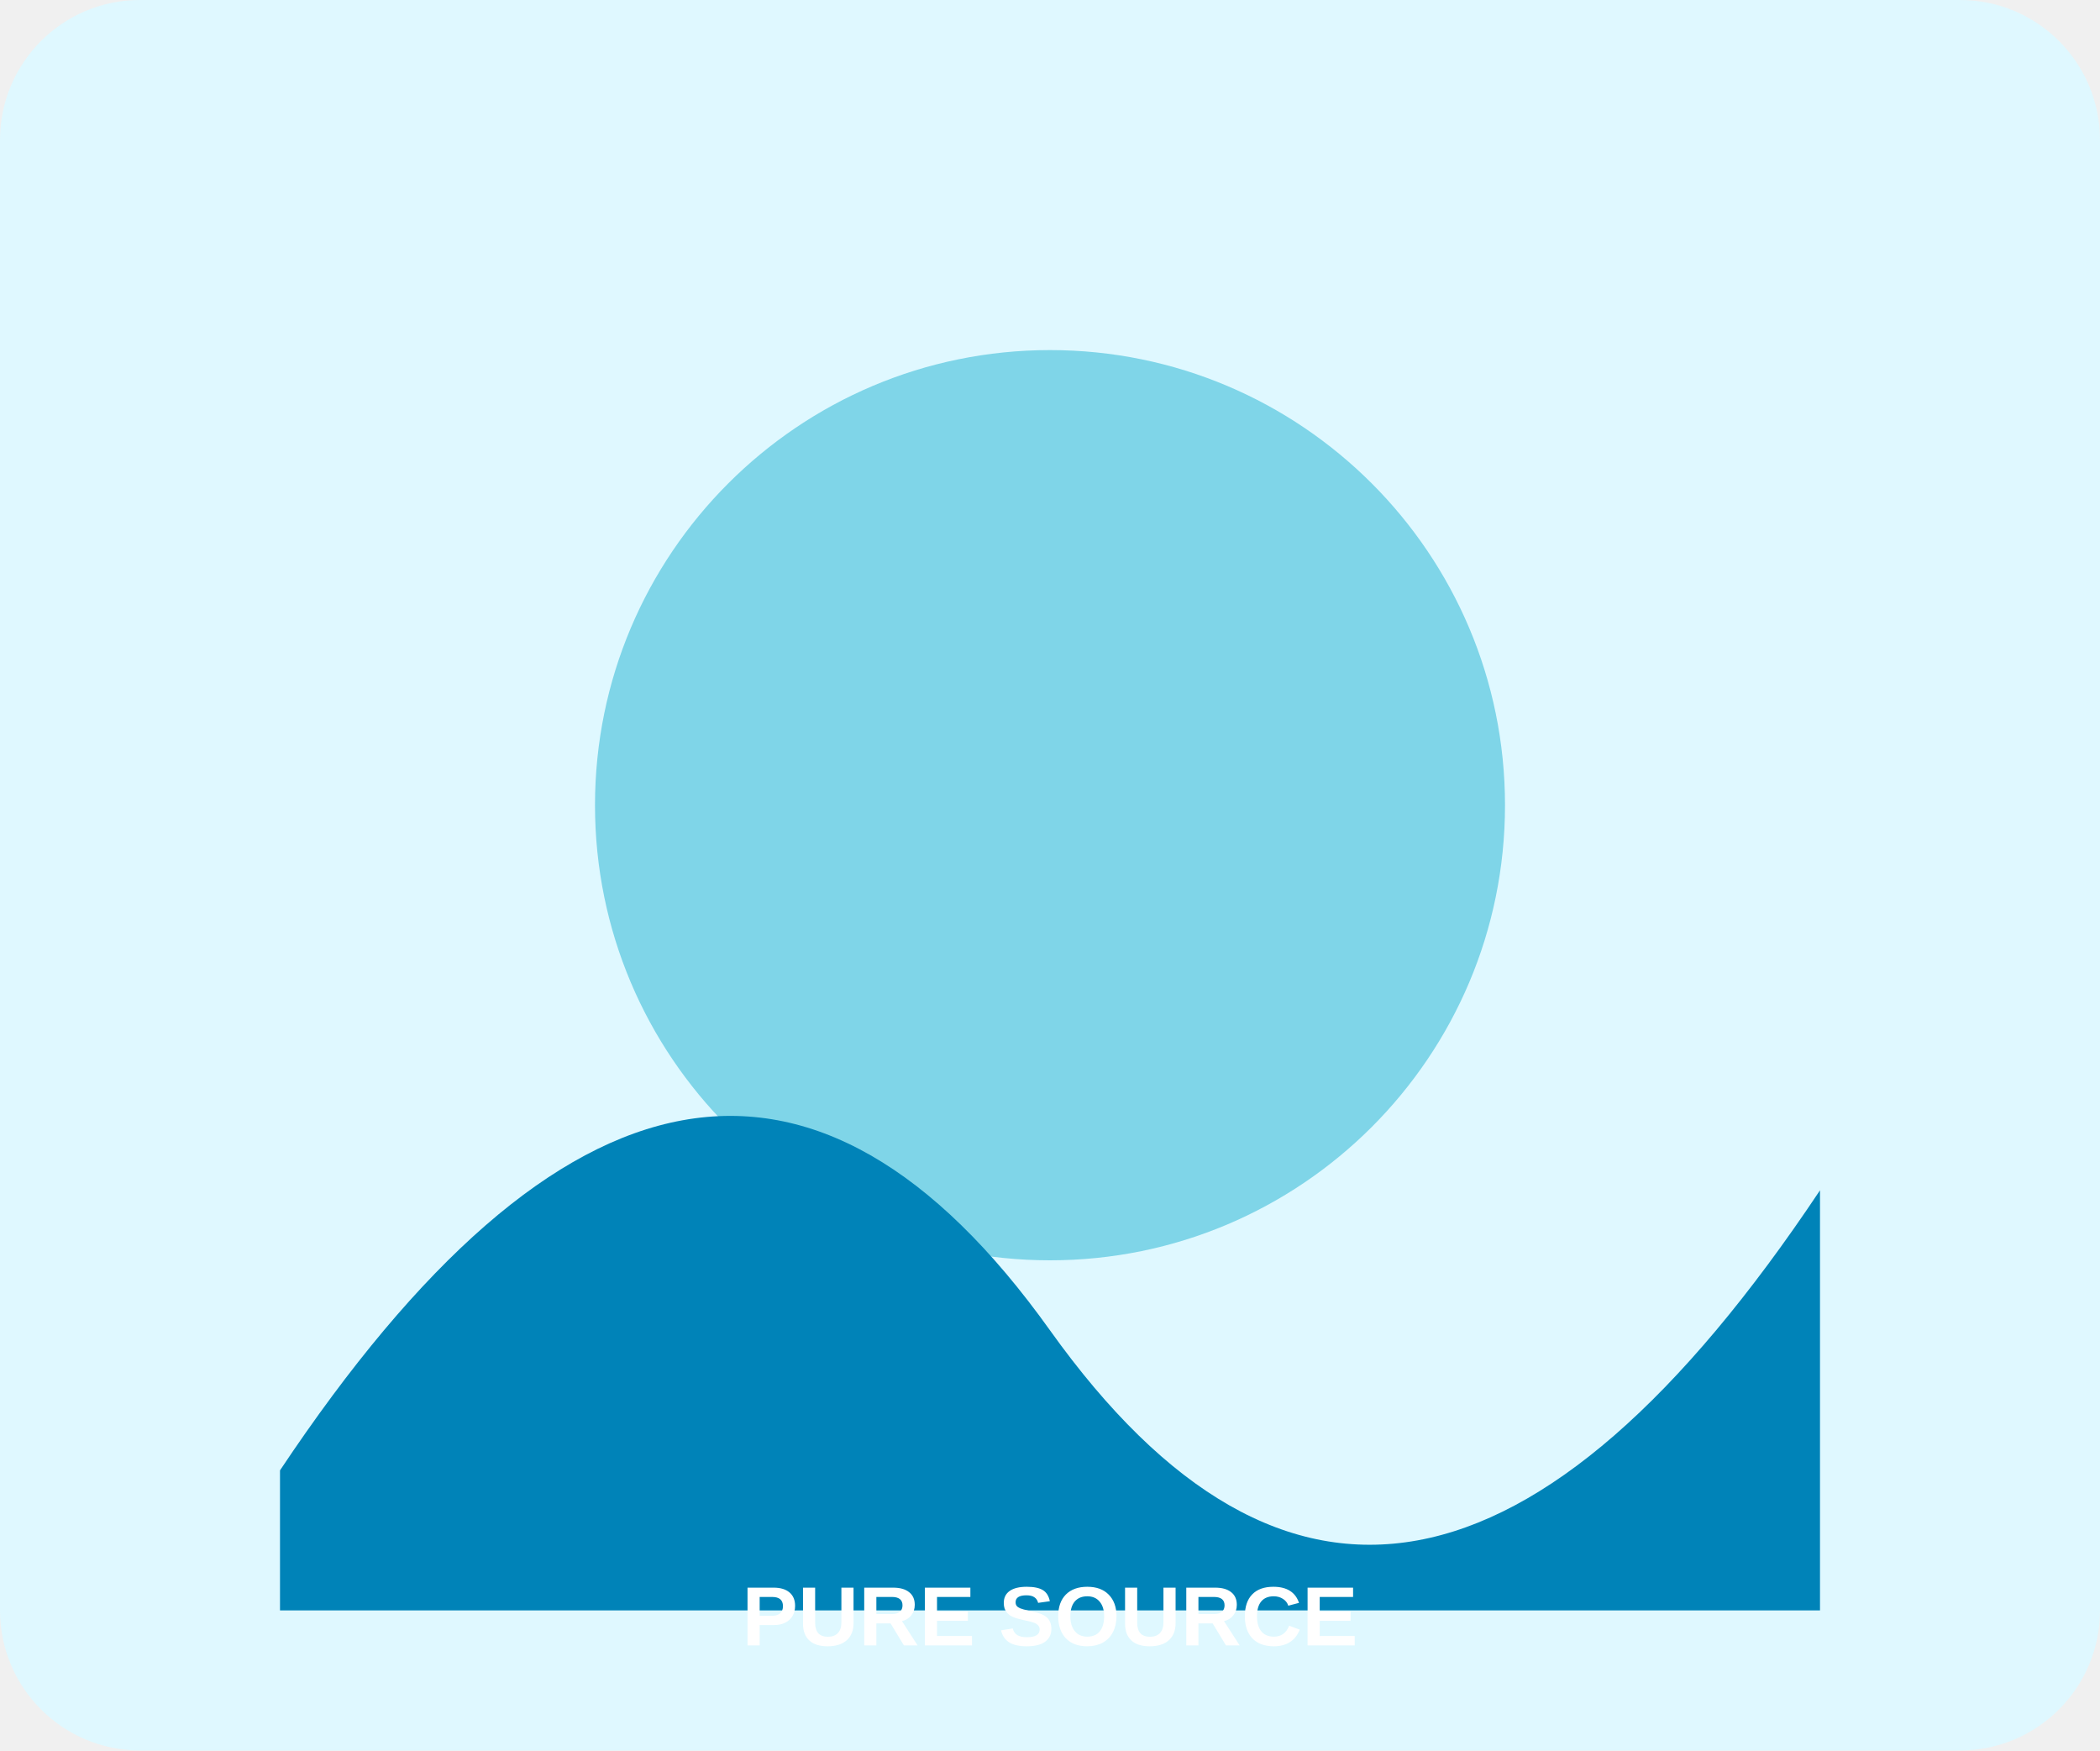
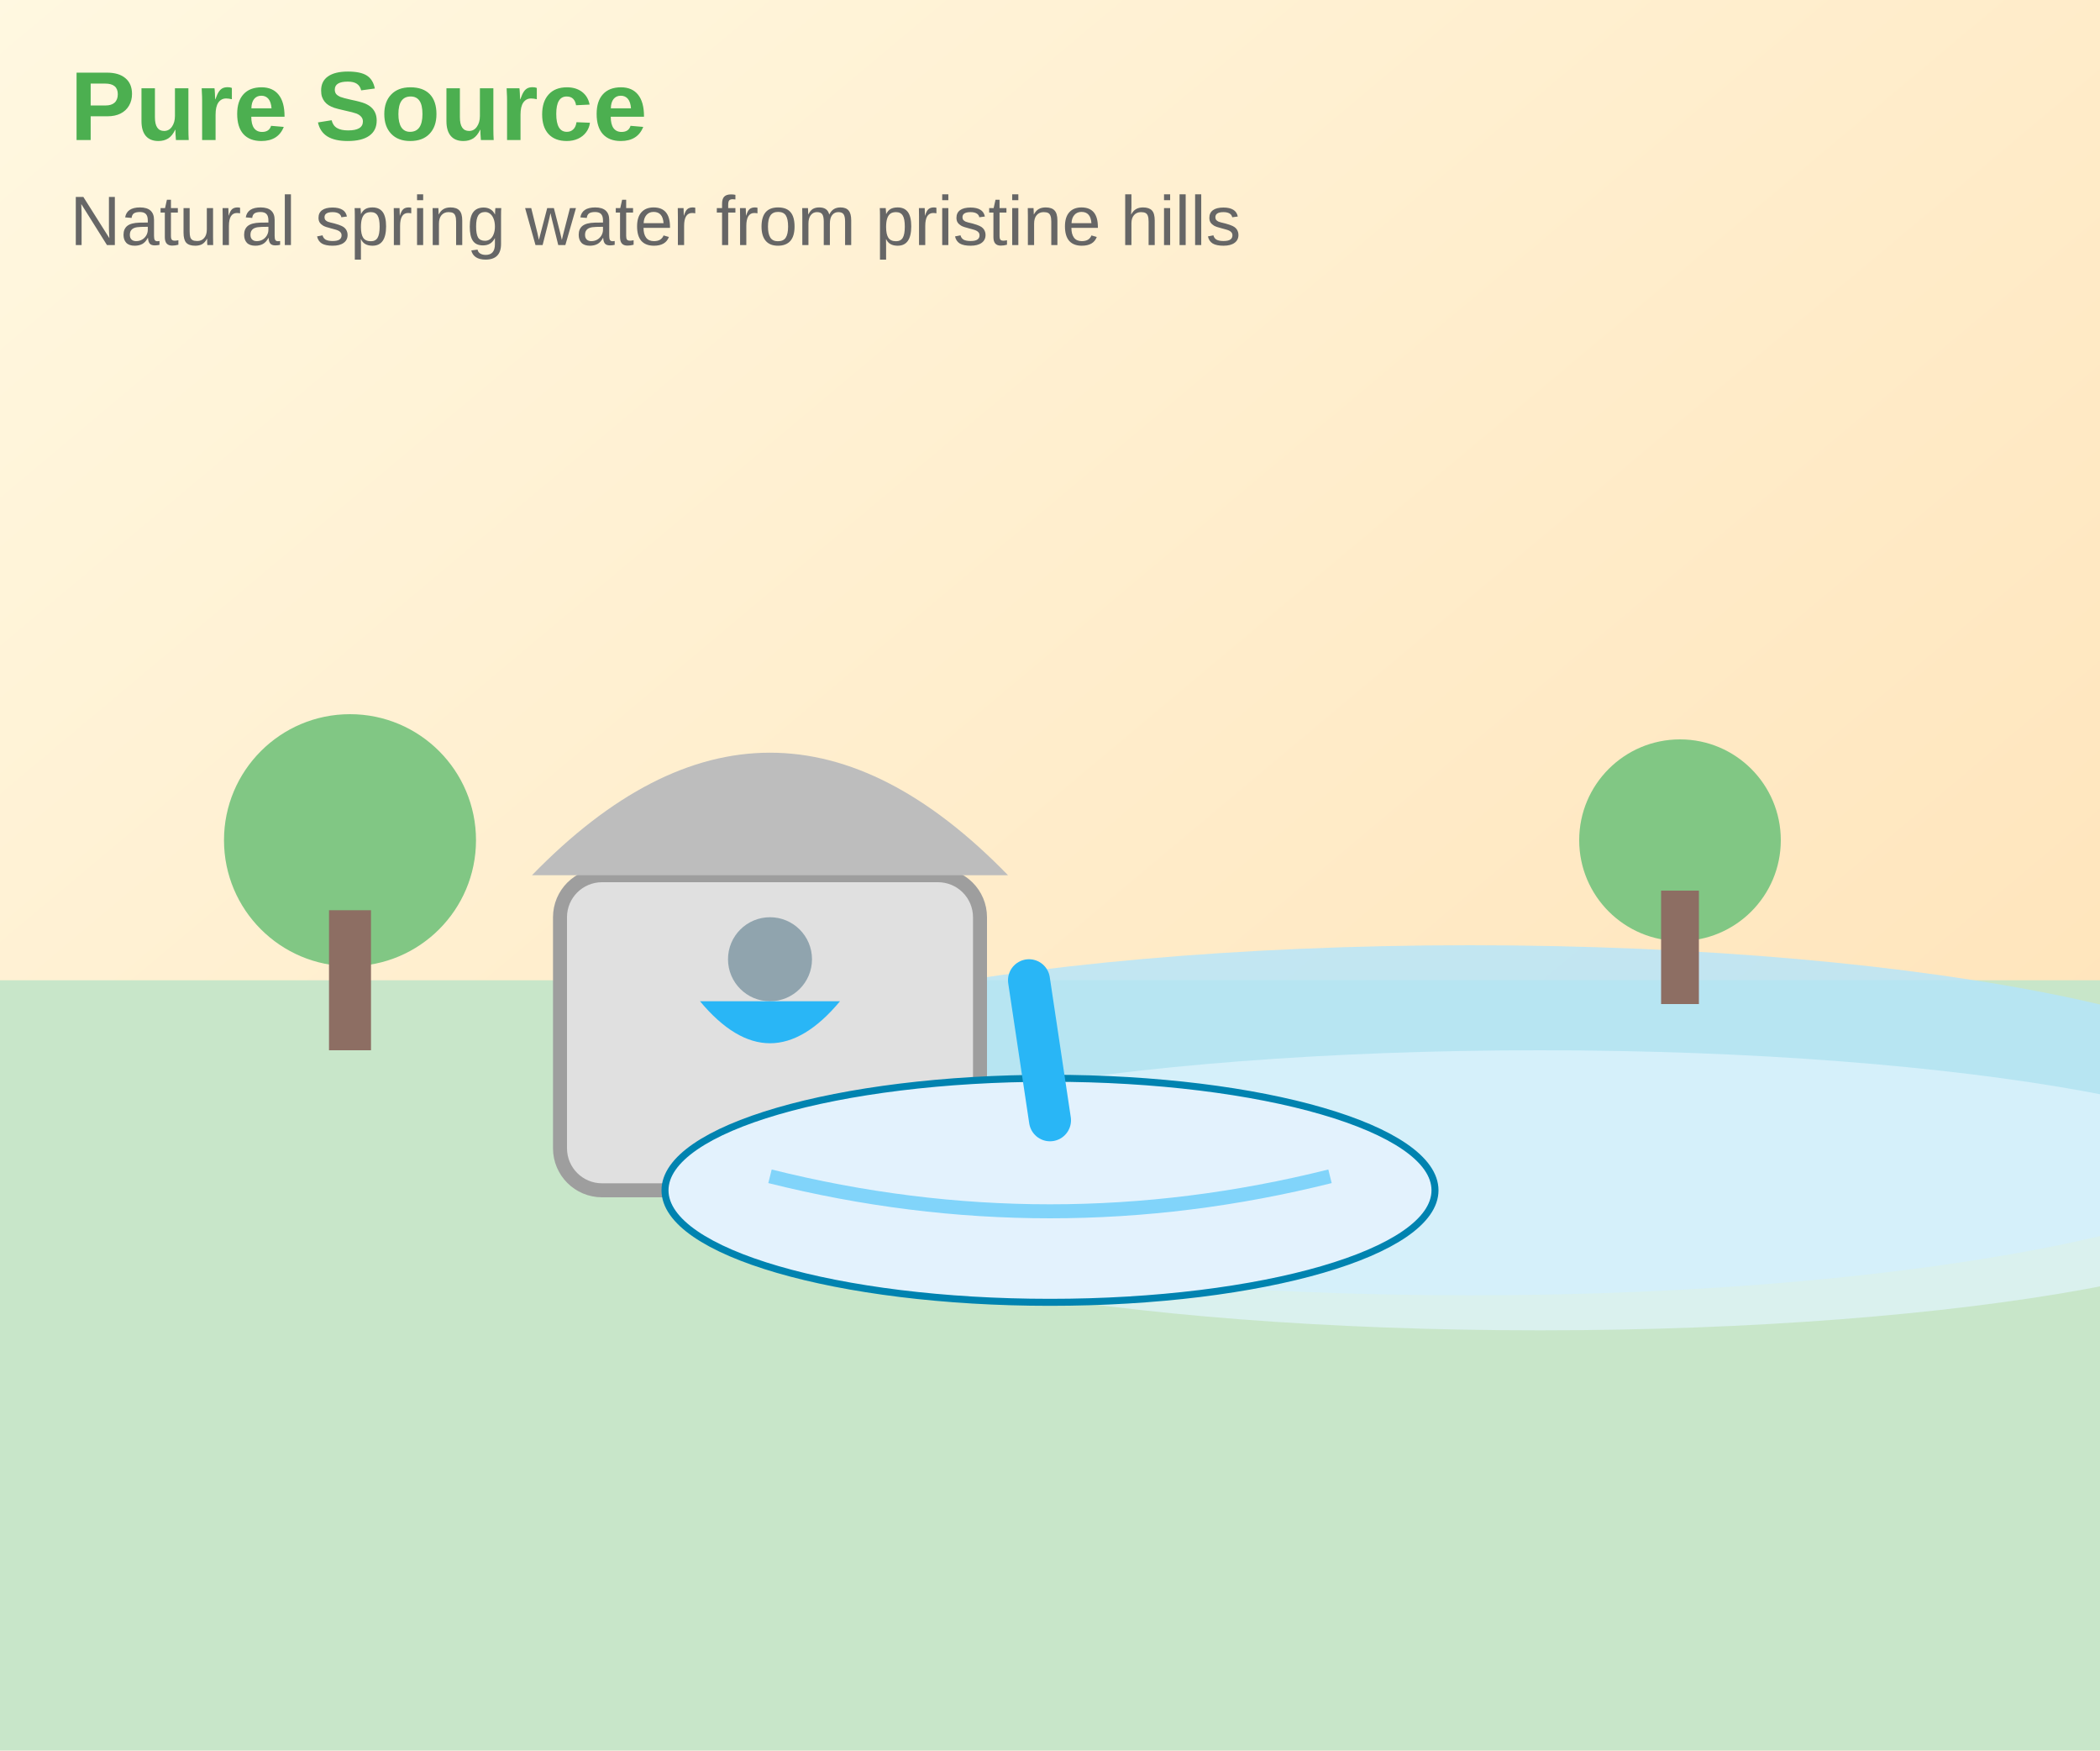
- <svg xmlns="http://www.w3.org/2000/svg" viewBox="0 0 300 250">
-   <rect width="300" height="250" rx="20" fill="#dff8ff" />
-   <circle cx="150" cy="115" r="65" fill="#7fd5e8" />
-   <path d="M40 210 Q100 120 150 190 T260 170 V230 H40Z" fill="#0083b8" />
-   <text x="150" y="235" text-anchor="middle" fill="white" font-family="Arial" font-weight="bold">PURE SOURCE</text>
+ <svg xmlns="http://www.w3.org/2000/svg" width="300" height="250" viewBox="0 0 300 250" fill="none">
+   <defs>
+     <linearGradient id="bgGradient" x1="0%" y1="0%" x2="100%" y2="100%">
+       <stop offset="0%" style="stop-color:#fff8e1;stop-opacity:1" />
+       <stop offset="100%" style="stop-color:#ffe0b2;stop-opacity:1" />
+     </linearGradient>
+     <linearGradient id="accentGradient" x1="0%" y1="0%" x2="100%" y2="100%">
+       <stop offset="0%" style="stop-color:#ffccbc;stop-opacity:1" />
+       <stop offset="100%" style="stop-color:#ff8a65;stop-opacity:1" />
+     </linearGradient>
+   </defs>
+   <rect width="300" height="250" fill="url(#bgGradient)" />
+   <rect x="0" y="140" width="300" height="110" fill="#c8e6c9" />
+   <ellipse cx="210" cy="160" rx="120" ry="25" fill="#b3e5fc" opacity="0.8" />
+   <ellipse cx="220" cy="170" rx="110" ry="20" fill="#e1f5fe" opacity="0.7" />
+   <g transform="translate(110,95)">
+     <rect x="-30" y="30" width="60" height="45" fill="#e0e0e0" stroke="#9e9e9e" stroke-width="2" rx="6" />
+     <path d="M -34 30 Q 0 -5 34 30" fill="#bdbdbd" />
+     <circle cx="0" cy="42" r="6" fill="#90a4ae" />
+     <path d="M -10 48 Q 0 60 10 48" fill="#29b6f6" />
+   </g>
+   <ellipse cx="150" cy="170" rx="55" ry="16" fill="#e3f2fd" stroke="#0083b0" stroke-width="1" />
+   <path d="M110 168 Q150 178 190 168" fill="none" stroke="#81d4fa" stroke-width="2" />
+   <path d="M147 140 Q150 160 150 160" stroke="#29b6f6" stroke-width="6" stroke-linecap="round" />
+   <g transform="translate(50,120)">
+     <circle cx="0" cy="0" r="18" fill="#81c784" />
+     <rect x="-3" y="10" width="6" height="20" fill="#8d6e63" />
+   </g>
+   <g transform="translate(240,120) scale(0.9)">
+     <circle cx="0" cy="0" r="16" fill="#81c784" />
+     <rect x="-3" y="8" width="6" height="18" fill="#8d6e63" />
+   </g>
+   <text x="10" y="20" font-family="Arial, sans-serif" font-size="14" font-weight="bold" fill="#4caf50">Pure Source</text>
+   <text x="10" y="35" font-family="Arial, sans-serif" font-size="10" fill="#666">Natural spring water from pristine hills</text>
</svg>
